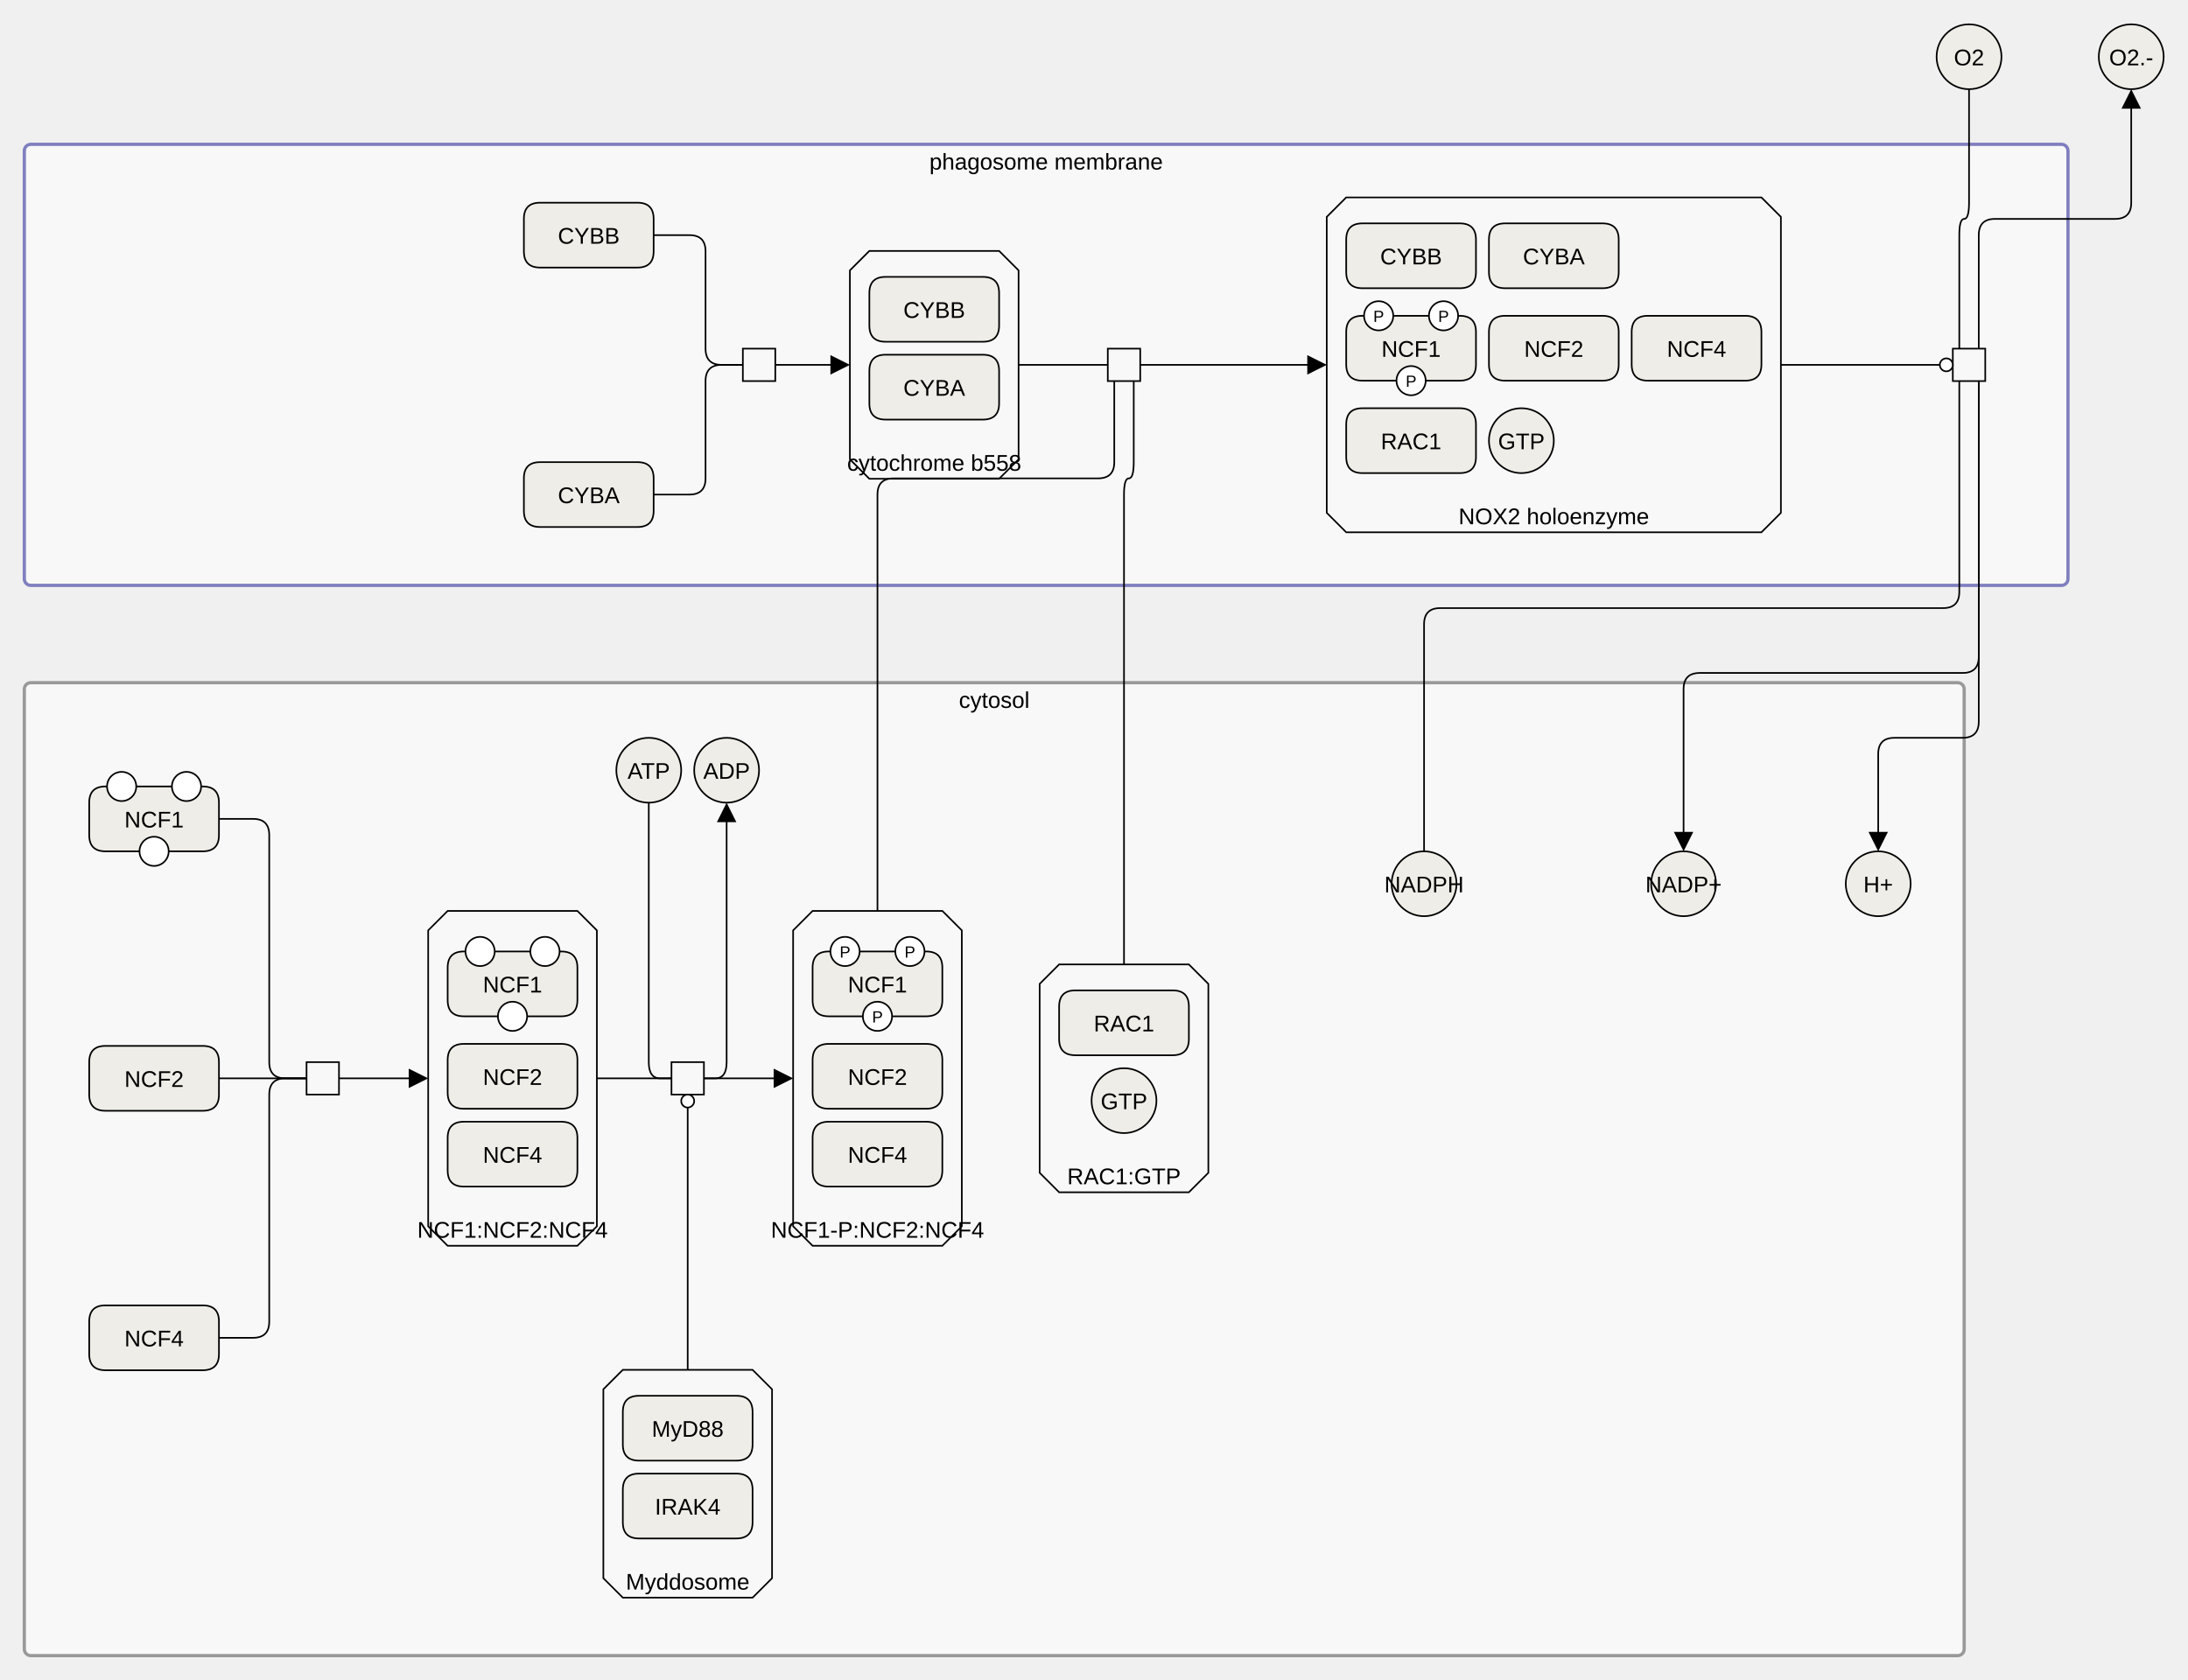
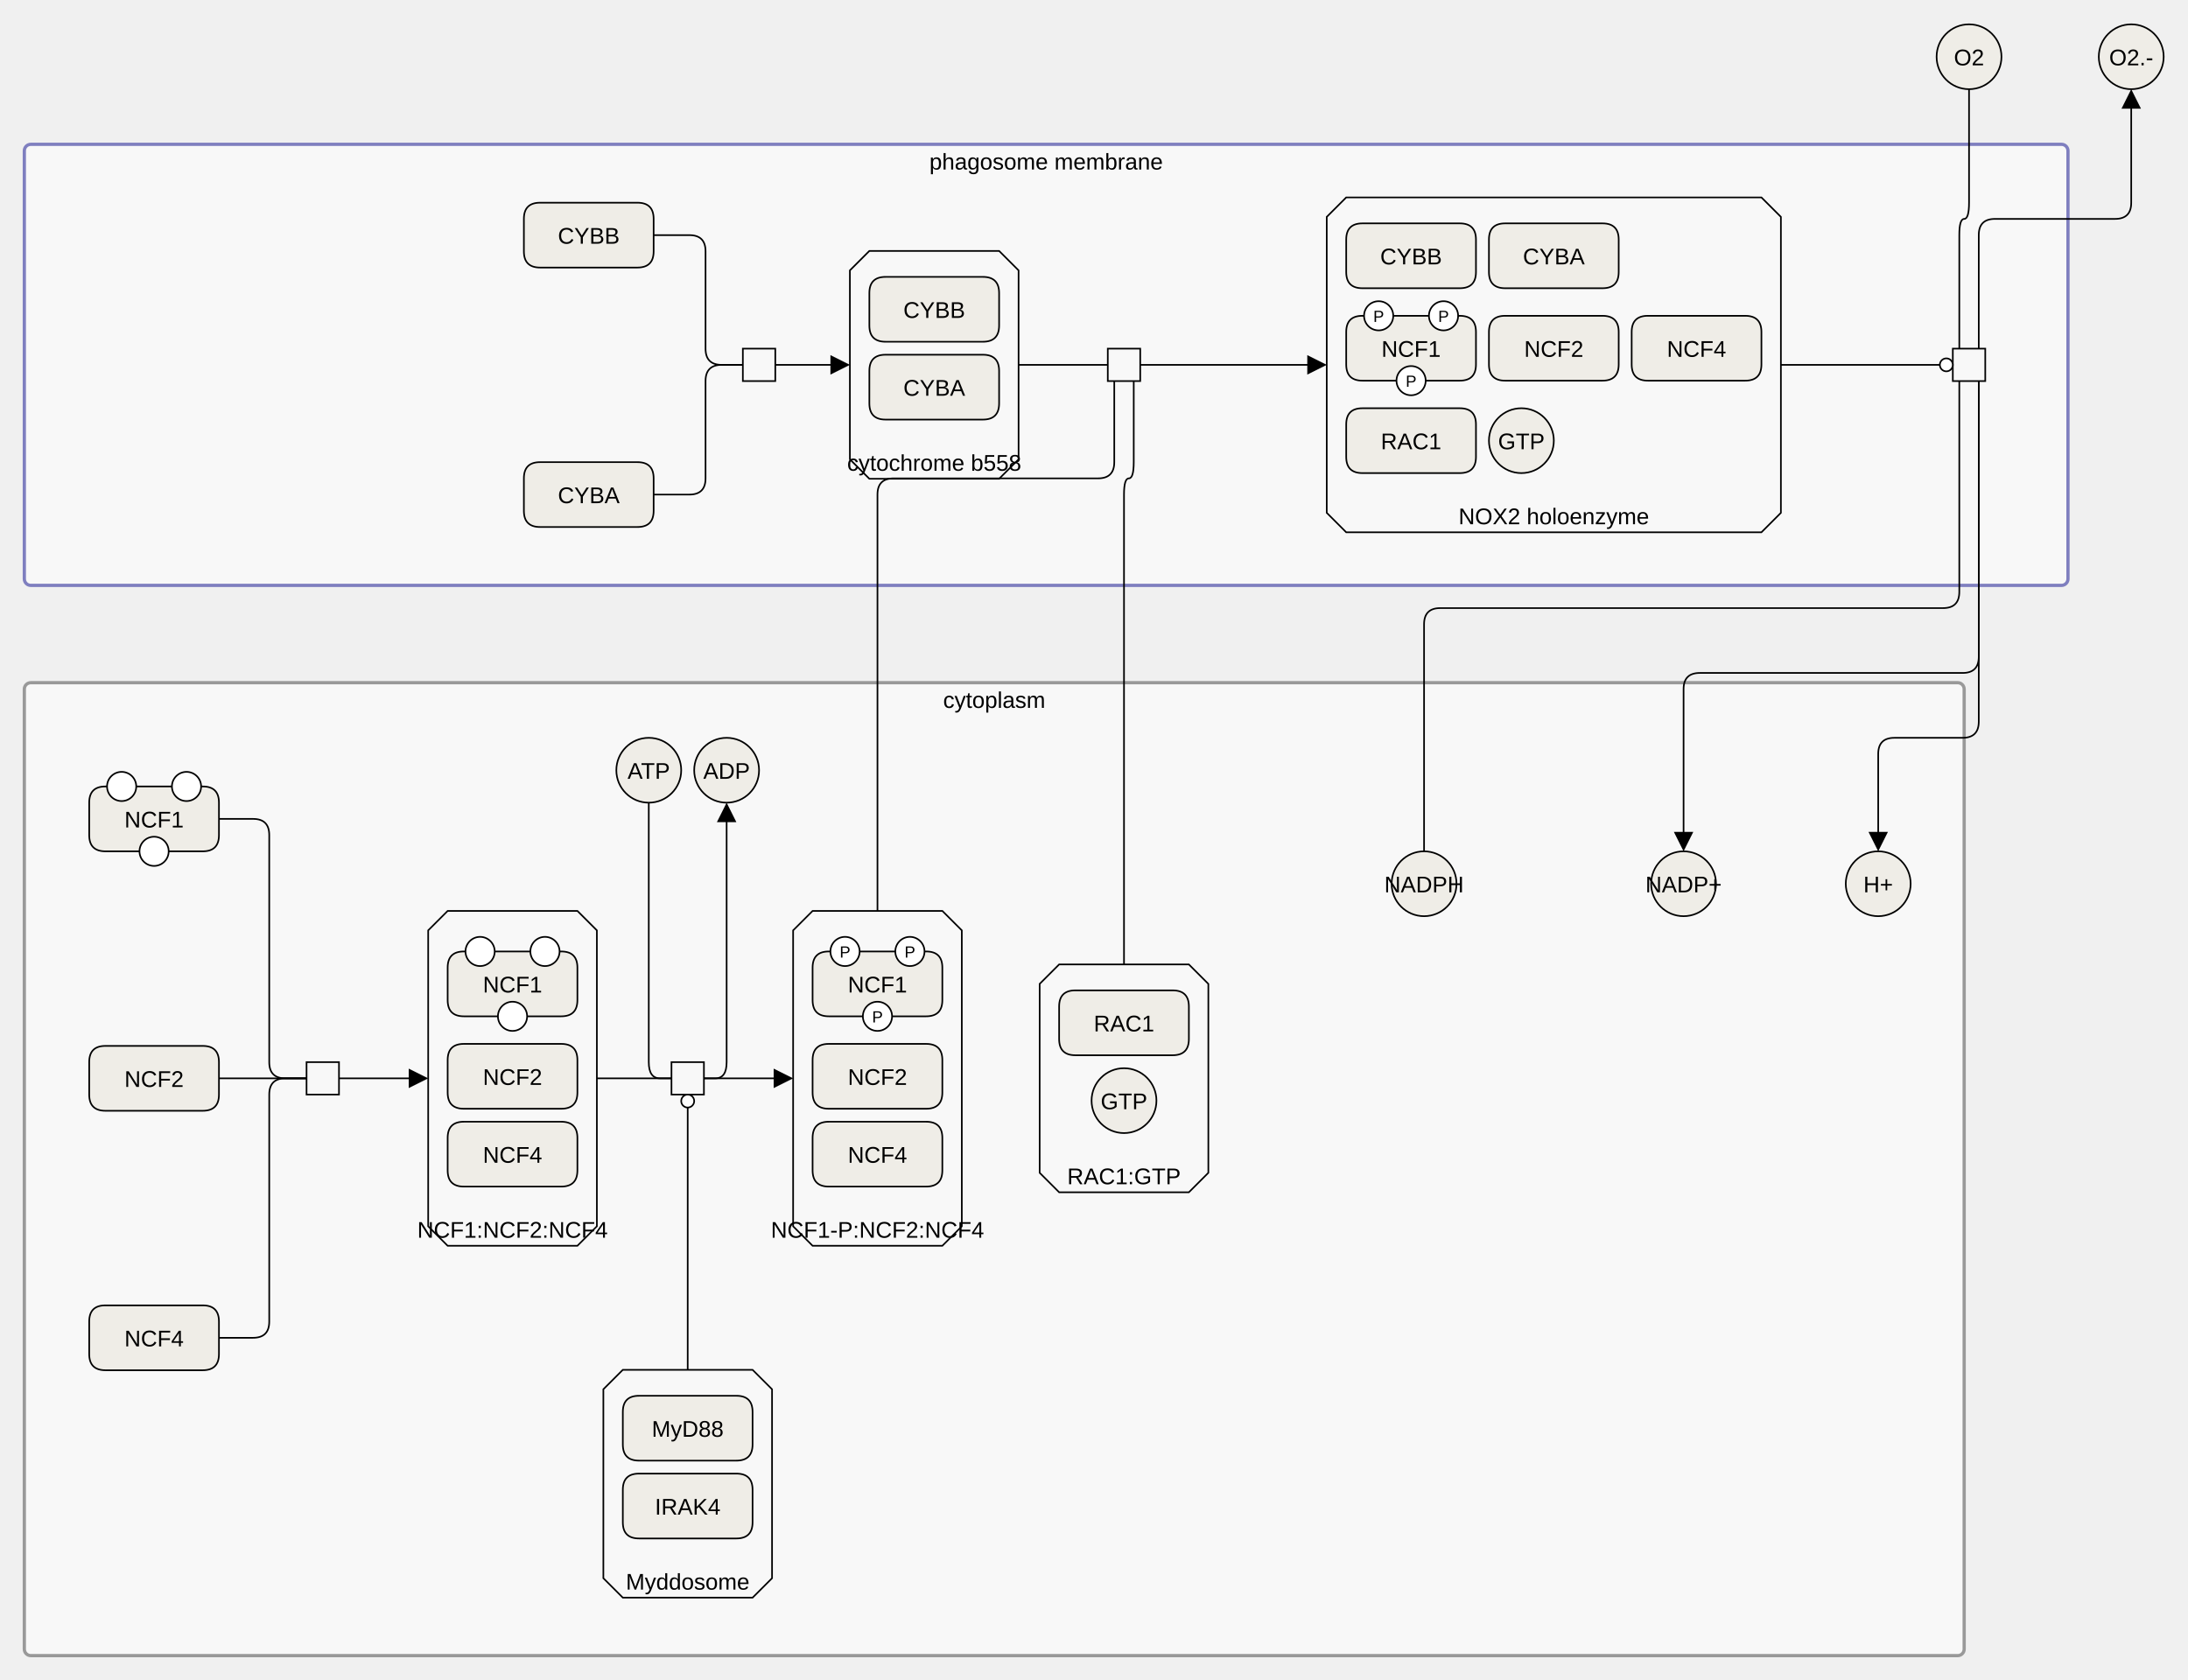
<svg xmlns="http://www.w3.org/2000/svg" width="1349" height="1036" viewBox="0 0 1349 1036" stroke-linecap="butt" stroke-miterlimit="10">
  <g transform="translate(35,105)">
    <path d="M1159 -70 C1159 -81.046 1167.954 -90 1179 -90 L1179 -90 C1190.046 -90 1199 -81.046 1199 -70 L1199 -70 C1199 -58.954 1190.046 -50 1179 -50 L1179 -50 C1167.954 -50 1159 -58.954 1159 -70 Z" fill="#EFEDE7" stroke="none" />
    <path d="M1159 -70 C1159 -81.046 1167.954 -90 1179 -90 L1179 -90 C1190.046 -90 1199 -81.046 1199 -70 L1199 -70 C1199 -58.954 1190.046 -50 1179 -50 L1179 -50 C1167.954 -50 1159 -58.954 1159 -70 Z" fill="none" stroke="#000000" />
    <text x="1179" y="-64.709" text-anchor="middle" font-family="'Dialog', Arial, Helvetica, sans-serif" font-size="14" fill="#000000" stroke="none" xml:space="preserve">O2</text>
    <path d="M1259 -70 C1259 -81.046 1267.954 -90 1279 -90 L1279 -90 C1290.046 -90 1299 -81.046 1299 -70 L1299 -70 C1299 -58.954 1290.046 -50 1279 -50 L1279 -50 C1267.954 -50 1259 -58.954 1259 -70 Z" fill="#EFEDE7" stroke="none" />
    <path d="M1259 -70 C1259 -81.046 1267.954 -90 1279 -90 L1279 -90 C1290.046 -90 1299 -81.046 1299 -70 L1299 -70 C1299 -58.954 1290.046 -50 1279 -50 L1279 -50 C1267.954 -50 1259 -58.954 1259 -70 Z" fill="none" stroke="#000000" />
    <text x="1279" y="-64.709" text-anchor="middle" font-family="'Dialog', Arial, Helvetica, sans-serif" font-size="14" fill="#000000" stroke="none" xml:space="preserve">O2.-</text>
    <path d="M-20 -12 C-20 -14.209 -18.209 -16 -16 -16 L1236 -16 C1238.209 -16 1240 -14.209 1240 -12 L1240 252 C1240 254.209 1238.209 256 1236 256 L-16 256 C-18.209 256 -20 254.209 -20 252 Z" fill="#F8F8F8" stroke="none" />
    <path d="M-20 -12 C-20 -14.209 -18.209 -16 -16 -16 L1236 -16 C1238.209 -16 1240 -14.209 1240 -12 L1240 252 C1240 254.209 1238.209 256 1236 256 L-16 256 C-18.209 256 -20 254.209 -20 252 Z" fill="none" stroke="#7F7FBF" stroke-width="2" />
    <text x="610" y="-0.459" text-anchor="middle" font-family="'Dialog', Arial, Helvetica, sans-serif" font-size="14" fill="#000000" stroke="none" xml:space="preserve">phagosome membrane</text>
    <path d="M288 30 Q288 20 298 20 L358 20 Q368 20 368 30 L368 50 Q368 60 358 60 L298 60 Q288 60 288 50 Z" fill="#EFEDE7" stroke="none" />
    <path d="M288 30 Q288 20 298 20 L358 20 Q368 20 368 30 L368 50 Q368 60 358 60 L298 60 Q288 60 288 50 Z" fill="none" stroke="#000000" />
    <text x="328" y="45.291" text-anchor="middle" font-family="'Dialog', Arial, Helvetica, sans-serif" font-size="14" fill="#000000" stroke="none" xml:space="preserve">CYBB</text>
    <path d="M288 190 Q288 180 298 180 L358 180 Q368 180 368 190 L368 210 Q368 220 358 220 L298 220 Q288 220 288 210 Z" fill="#EFEDE7" stroke="none" />
    <path d="M288 190 Q288 180 298 180 L358 180 Q368 180 368 190 L368 210 Q368 220 358 220 L298 220 Q288 220 288 210 Z" fill="none" stroke="#000000" />
    <text x="328" y="205.291" text-anchor="middle" font-family="'Dialog', Arial, Helvetica, sans-serif" font-size="14" fill="#000000" stroke="none" xml:space="preserve">CYBA</text>
    <path d="M501 49.75 L581 49.75 L593 61.75 L593 178.25 L581 190.25 L501 190.25 L489 178.25 L489 61.75 Z" fill="none" stroke="#000000" />
    <text x="541" y="185.291" text-anchor="middle" font-family="'Dialog', Arial, Helvetica, sans-serif" font-size="14" fill="#000000" stroke="none" xml:space="preserve">cytochrome b558</text>
    <path d="M501 75.75 Q501 65.75 511 65.75 L571 65.75 Q581 65.75 581 75.75 L581 95.75 Q581 105.75 571 105.75 L511 105.75 Q501 105.75 501 95.75 Z" fill="#EFEDE7" stroke="none" />
    <path d="M501 75.75 Q501 65.75 511 65.75 L571 65.75 Q581 65.75 581 75.75 L581 95.75 Q581 105.75 571 105.75 L511 105.75 Q501 105.75 501 95.75 Z" fill="none" stroke="#000000" />
    <text x="541" y="91.041" text-anchor="middle" font-family="'Dialog', Arial, Helvetica, sans-serif" font-size="14" fill="#000000" stroke="none" xml:space="preserve">CYBB</text>
    <path d="M501 123.75 Q501 113.75 511 113.75 L571 113.75 Q581 113.75 581 123.75 L581 143.75 Q581 153.75 571 153.75 L511 153.75 Q501 153.75 501 143.75 Z" fill="#EFEDE7" stroke="none" />
    <path d="M501 123.75 Q501 113.75 511 113.75 L571 113.75 Q581 113.75 581 123.75 L581 143.75 Q581 153.75 571 153.75 L511 153.75 Q501 153.75 501 143.75 Z" fill="none" stroke="#000000" />
    <text x="541" y="139.041" text-anchor="middle" font-family="'Dialog', Arial, Helvetica, sans-serif" font-size="14" fill="#000000" stroke="none" xml:space="preserve">CYBA</text>
    <path d="M795 16.75 L1051 16.75 L1063 28.75 L1063 211.25 L1051 223.25 L795 223.25 L783 211.25 L783 28.75 Z" fill="none" stroke="#000000" />
    <text x="923" y="218.291" text-anchor="middle" font-family="'Dialog', Arial, Helvetica, sans-serif" font-size="14" fill="#000000" stroke="none" xml:space="preserve">NOX2 holoenzyme</text>
    <path d="M795 42.75 Q795 32.75 805 32.75 L865 32.75 Q875 32.75 875 42.75 L875 62.75 Q875 72.75 865 72.75 L805 72.75 Q795 72.75 795 62.75 Z" fill="#EFEDE7" stroke="none" />
    <path d="M795 42.75 Q795 32.75 805 32.75 L865 32.75 Q875 32.75 875 42.75 L875 62.75 Q875 72.75 865 72.75 L805 72.75 Q795 72.75 795 62.75 Z" fill="none" stroke="#000000" />
    <text x="835" y="58.041" text-anchor="middle" font-family="'Dialog', Arial, Helvetica, sans-serif" font-size="14" fill="#000000" stroke="none" xml:space="preserve">CYBB</text>
    <path d="M883 42.75 Q883 32.75 893 32.75 L953 32.75 Q963 32.75 963 42.75 L963 62.75 Q963 72.75 953 72.75 L893 72.75 Q883 72.75 883 62.75 Z" fill="#EFEDE7" stroke="none" />
    <path d="M883 42.75 Q883 32.75 893 32.75 L953 32.75 Q963 32.75 963 42.75 L963 62.75 Q963 72.75 953 72.75 L893 72.75 Q883 72.75 883 62.75 Z" fill="none" stroke="#000000" />
    <text x="923" y="58.041" text-anchor="middle" font-family="'Dialog', Arial, Helvetica, sans-serif" font-size="14" fill="#000000" stroke="none" xml:space="preserve">CYBA</text>
    <path d="M795 156.75 Q795 146.75 805 146.75 L865 146.75 Q875 146.75 875 156.75 L875 176.75 Q875 186.75 865 186.75 L805 186.75 Q795 186.75 795 176.75 Z" fill="#EFEDE7" stroke="none" />
    <path d="M795 156.75 Q795 146.75 805 146.75 L865 146.75 Q875 146.75 875 156.75 L875 176.75 Q875 186.75 865 186.75 L805 186.75 Q795 186.75 795 176.75 Z" fill="none" stroke="#000000" />
    <text x="835" y="172.041" text-anchor="middle" font-family="'Dialog', Arial, Helvetica, sans-serif" font-size="14" fill="#000000" stroke="none" xml:space="preserve">RAC1</text>
    <path d="M883 166.75 C883 155.704 891.954 146.75 903 146.75 L903 146.75 C914.046 146.75 923 155.704 923 166.75 L923 166.75 C923 177.796 914.046 186.75 903 186.75 L903 186.75 C891.954 186.75 883 177.796 883 166.75 Z" fill="#EFEDE7" stroke="none" />
    <path d="M883 166.75 C883 155.704 891.954 146.75 903 146.75 L903 146.75 C914.046 146.75 923 155.704 923 166.75 L923 166.75 C923 177.796 914.046 186.75 903 186.75 L903 186.75 C891.954 186.75 883 177.796 883 166.75 Z" fill="none" stroke="#000000" />
    <text x="903" y="172.041" text-anchor="middle" font-family="'Dialog', Arial, Helvetica, sans-serif" font-size="14" fill="#000000" stroke="none" xml:space="preserve">GTP</text>
    <path d="M795 99.75 Q795 89.75 805 89.75 L865 89.75 Q875 89.75 875 99.75 L875 119.75 Q875 129.75 865 129.75 L805 129.75 Q795 129.75 795 119.75 Z" fill="#EFEDE7" stroke="none" />
    <path d="M795 99.75 Q795 89.75 805 89.75 L865 89.75 Q875 89.75 875 99.75 L875 119.75 Q875 129.75 865 129.75 L805 129.75 Q795 129.75 795 119.75 Z" fill="none" stroke="#000000" />
    <text x="835" y="115.041" text-anchor="middle" font-family="'Dialog', Arial, Helvetica, sans-serif" font-size="14" fill="#000000" stroke="none" xml:space="preserve">NCF1</text>
    <path d="M806 89.75 C806 84.779 810.029 80.75 815 80.75 L815 80.75 C819.971 80.75 824 84.779 824 89.75 L824 89.75 C824 94.721 819.971 98.75 815 98.75 L815 98.75 C810.029 98.75 806 94.721 806 89.75 Z" fill="#FFFFFF" stroke="none" />
    <path d="M806 89.75 C806 84.779 810.029 80.75 815 80.75 L815 80.75 C819.971 80.75 824 84.779 824 89.75 L824 89.75 C824 94.721 819.971 98.75 815 98.75 L815 98.75 C810.029 98.75 806 94.721 806 89.75 Z" fill="none" stroke="#000000" />
    <text x="815" y="93.529" text-anchor="middle" font-family="'Dialog', Arial, Helvetica, sans-serif" font-size="10" fill="#000000" stroke="none" xml:space="preserve">P</text>
    <path d="M846 89.75 C846 84.779 850.029 80.75 855 80.75 L855 80.75 C859.971 80.75 864 84.779 864 89.75 L864 89.75 C864 94.721 859.971 98.75 855 98.75 L855 98.75 C850.029 98.75 846 94.721 846 89.75 Z" fill="#FFFFFF" stroke="none" />
    <path d="M846 89.75 C846 84.779 850.029 80.75 855 80.75 L855 80.75 C859.971 80.75 864 84.779 864 89.75 L864 89.75 C864 94.721 859.971 98.75 855 98.75 L855 98.75 C850.029 98.75 846 94.721 846 89.75 Z" fill="none" stroke="#000000" />
    <text x="855" y="93.529" text-anchor="middle" font-family="'Dialog', Arial, Helvetica, sans-serif" font-size="10" fill="#000000" stroke="none" xml:space="preserve">P</text>
    <path d="M826 129.75 C826 124.779 830.029 120.75 835 120.75 L835 120.75 C839.971 120.75 844 124.779 844 129.75 L844 129.75 C844 134.721 839.971 138.75 835 138.75 L835 138.75 C830.029 138.75 826 134.721 826 129.75 Z" fill="#FFFFFF" stroke="none" />
    <path d="M826 129.75 C826 124.779 830.029 120.75 835 120.75 L835 120.75 C839.971 120.75 844 124.779 844 129.75 L844 129.75 C844 134.721 839.971 138.75 835 138.75 L835 138.75 C830.029 138.75 826 134.721 826 129.75 Z" fill="none" stroke="#000000" />
    <text x="835" y="133.53" text-anchor="middle" font-family="'Dialog', Arial, Helvetica, sans-serif" font-size="10" fill="#000000" stroke="none" xml:space="preserve">P</text>
    <path d="M883 99.75 Q883 89.75 893 89.75 L953 89.75 Q963 89.75 963 99.75 L963 119.75 Q963 129.75 953 129.75 L893 129.75 Q883 129.75 883 119.75 Z" fill="#EFEDE7" stroke="none" />
    <path d="M883 99.75 Q883 89.75 893 89.75 L953 89.75 Q963 89.75 963 99.75 L963 119.75 Q963 129.75 953 129.75 L893 129.75 Q883 129.75 883 119.75 Z" fill="none" stroke="#000000" />
    <text x="923" y="115.041" text-anchor="middle" font-family="'Dialog', Arial, Helvetica, sans-serif" font-size="14" fill="#000000" stroke="none" xml:space="preserve">NCF2</text>
    <path d="M971 99.75 Q971 89.75 981 89.75 L1041 89.75 Q1051 89.75 1051 99.75 L1051 119.75 Q1051 129.75 1041 129.75 L981 129.75 Q971 129.75 971 119.75 Z" fill="#EFEDE7" stroke="none" />
    <path d="M971 99.75 Q971 89.75 981 89.75 L1041 89.75 Q1051 89.75 1051 99.75 L1051 119.75 Q1051 129.75 1041 129.75 L981 129.75 Q971 129.75 971 119.75 Z" fill="none" stroke="#000000" />
    <text x="1011" y="115.041" text-anchor="middle" font-family="'Dialog', Arial, Helvetica, sans-serif" font-size="14" fill="#000000" stroke="none" xml:space="preserve">NCF4</text>
    <path d="M423 110 L443 110 L443 130 L423 130 Z" fill="none" stroke="#000000" />
    <path d="M648 110 L668 110 L668 130 L648 130 Z" fill="none" stroke="#000000" />
    <path d="M1169 110 L1189 110 L1189 130 L1169 130 Z" fill="none" stroke="#000000" />
    <path d="M-20 320 C-20 317.791 -18.209 316 -16 316 L1172 316 C1174.209 316 1176 317.791 1176 320 L1176 912 C1176 914.209 1174.209 916 1172 916 L-16 916 C-18.209 916 -20 914.209 -20 912 Z" fill="#F8F8F8" stroke="none" />
    <path d="M-20 320 C-20 317.791 -18.209 316 -16 316 L1172 316 C1174.209 316 1176 317.791 1176 320 L1176 912 C1176 914.209 1174.209 916 1172 916 L-16 916 C-18.209 916 -20 914.209 -20 912 Z" fill="none" stroke="#999999" stroke-width="2" />
-     <text x="578" y="331.541" text-anchor="middle" font-family="'Dialog', Arial, Helvetica, sans-serif" font-size="14" fill="#000000" stroke="none" xml:space="preserve">cytosol</text>
+     <text x="578" y="331.541" text-anchor="middle" font-family="'Dialog', Arial, Helvetica, sans-serif" font-size="14" fill="#000000" stroke="none" xml:space="preserve">cytoplasm</text>
    <path d="M20 390 Q20 380 30 380 L90 380 Q100 380 100 390 L100 410 Q100 420 90 420 L30 420 Q20 420 20 410 Z" fill="#EFEDE7" stroke="none" />
    <path d="M20 390 Q20 380 30 380 L90 380 Q100 380 100 390 L100 410 Q100 420 90 420 L30 420 Q20 420 20 410 Z" fill="none" stroke="#000000" />
    <text x="60" y="405.291" text-anchor="middle" font-family="'Dialog', Arial, Helvetica, sans-serif" font-size="14" fill="#000000" stroke="none" xml:space="preserve">NCF1</text>
    <path d="M31 380 C31 375.029 35.029 371 40 371 L40 371 C44.971 371 49 375.029 49 380 L49 380 C49 384.971 44.971 389 40 389 L40 389 C35.029 389 31 384.971 31 380 Z" fill="#FFFFFF" stroke="none" />
    <path d="M31 380 C31 375.029 35.029 371 40 371 L40 371 C44.971 371 49 375.029 49 380 L49 380 C49 384.971 44.971 389 40 389 L40 389 C35.029 389 31 384.971 31 380 Z" fill="none" stroke="#000000" />
    <path d="M71 380 C71 375.029 75.029 371 80 371 L80 371 C84.971 371 89 375.029 89 380 L89 380 C89 384.971 84.971 389 80 389 L80 389 C75.029 389 71 384.971 71 380 Z" fill="#FFFFFF" stroke="none" />
    <path d="M71 380 C71 375.029 75.029 371 80 371 L80 371 C84.971 371 89 375.029 89 380 L89 380 C89 384.971 84.971 389 80 389 L80 389 C75.029 389 71 384.971 71 380 Z" fill="none" stroke="#000000" />
    <path d="M51 420 C51 415.029 55.029 411 60 411 L60 411 C64.971 411 69 415.029 69 420 L69 420 C69 424.971 64.971 429 60 429 L60 429 C55.029 429 51 424.971 51 420 Z" fill="#FFFFFF" stroke="none" />
    <path d="M51 420 C51 415.029 55.029 411 60 411 L60 411 C64.971 411 69 415.029 69 420 L69 420 C69 424.971 64.971 429 60 429 L60 429 C55.029 429 51 424.971 51 420 Z" fill="none" stroke="#000000" />
    <path d="M20 550 Q20 540 30 540 L90 540 Q100 540 100 550 L100 570 Q100 580 90 580 L30 580 Q20 580 20 570 Z" fill="#EFEDE7" stroke="none" />
    <path d="M20 550 Q20 540 30 540 L90 540 Q100 540 100 550 L100 570 Q100 580 90 580 L30 580 Q20 580 20 570 Z" fill="none" stroke="#000000" />
    <text x="60" y="565.291" text-anchor="middle" font-family="'Dialog', Arial, Helvetica, sans-serif" font-size="14" fill="#000000" stroke="none" xml:space="preserve">NCF2</text>
    <path d="M20 710 Q20 700 30 700 L90 700 Q100 700 100 710 L100 730 Q100 740 90 740 L30 740 Q20 740 20 730 Z" fill="#EFEDE7" stroke="none" />
    <path d="M20 710 Q20 700 30 700 L90 700 Q100 700 100 710 L100 730 Q100 740 90 740 L30 740 Q20 740 20 730 Z" fill="none" stroke="#000000" />
    <text x="60" y="725.291" text-anchor="middle" font-family="'Dialog', Arial, Helvetica, sans-serif" font-size="14" fill="#000000" stroke="none" xml:space="preserve">NCF4</text>
    <path d="M241 456.75 L321 456.75 L333 468.75 L333 651.25 L321 663.25 L241 663.25 L229 651.25 L229 468.75 Z" fill="none" stroke="#000000" />
    <text x="281" y="658.291" text-anchor="middle" font-family="'Dialog', Arial, Helvetica, sans-serif" font-size="14" fill="#000000" stroke="none" xml:space="preserve">NCF1:NCF2:NCF4</text>
    <path d="M241 491.75 Q241 481.75 251 481.75 L311 481.75 Q321 481.75 321 491.75 L321 511.75 Q321 521.75 311 521.75 L251 521.75 Q241 521.75 241 511.75 Z" fill="#EFEDE7" stroke="none" />
    <path d="M241 491.75 Q241 481.75 251 481.75 L311 481.75 Q321 481.75 321 491.75 L321 511.75 Q321 521.75 311 521.75 L251 521.75 Q241 521.75 241 511.75 Z" fill="none" stroke="#000000" />
    <text x="281" y="507.041" text-anchor="middle" font-family="'Dialog', Arial, Helvetica, sans-serif" font-size="14" fill="#000000" stroke="none" xml:space="preserve">NCF1</text>
    <path d="M252 481.75 C252 476.779 256.029 472.75 261 472.75 L261 472.75 C265.971 472.75 270 476.779 270 481.75 L270 481.75 C270 486.721 265.971 490.75 261 490.75 L261 490.75 C256.029 490.75 252 486.721 252 481.75 Z" fill="#FFFFFF" stroke="none" />
    <path d="M252 481.75 C252 476.779 256.029 472.75 261 472.75 L261 472.75 C265.971 472.75 270 476.779 270 481.75 L270 481.75 C270 486.721 265.971 490.75 261 490.75 L261 490.75 C256.029 490.75 252 486.721 252 481.75 Z" fill="none" stroke="#000000" />
    <path d="M292 481.75 C292 476.779 296.029 472.75 301 472.75 L301 472.75 C305.971 472.75 310 476.779 310 481.75 L310 481.75 C310 486.721 305.971 490.75 301 490.75 L301 490.75 C296.029 490.75 292 486.721 292 481.75 Z" fill="#FFFFFF" stroke="none" />
    <path d="M292 481.75 C292 476.779 296.029 472.75 301 472.75 L301 472.75 C305.971 472.75 310 476.779 310 481.75 L310 481.75 C310 486.721 305.971 490.75 301 490.75 L301 490.75 C296.029 490.75 292 486.721 292 481.75 Z" fill="none" stroke="#000000" />
    <path d="M272 521.75 C272 516.779 276.029 512.75 281 512.75 L281 512.75 C285.971 512.75 290 516.779 290 521.75 L290 521.75 C290 526.721 285.971 530.75 281 530.75 L281 530.75 C276.029 530.75 272 526.721 272 521.75 Z" fill="#FFFFFF" stroke="none" />
    <path d="M272 521.75 C272 516.779 276.029 512.75 281 512.75 L281 512.75 C285.971 512.75 290 516.779 290 521.75 L290 521.75 C290 526.721 285.971 530.75 281 530.75 L281 530.75 C276.029 530.75 272 526.721 272 521.75 Z" fill="none" stroke="#000000" />
    <path d="M241 548.75 Q241 538.75 251 538.75 L311 538.75 Q321 538.75 321 548.75 L321 568.75 Q321 578.75 311 578.75 L251 578.75 Q241 578.75 241 568.75 Z" fill="#EFEDE7" stroke="none" />
    <path d="M241 548.75 Q241 538.75 251 538.75 L311 538.75 Q321 538.75 321 548.75 L321 568.75 Q321 578.75 311 578.75 L251 578.75 Q241 578.75 241 568.75 Z" fill="none" stroke="#000000" />
    <text x="281" y="564.041" text-anchor="middle" font-family="'Dialog', Arial, Helvetica, sans-serif" font-size="14" fill="#000000" stroke="none" xml:space="preserve">NCF2</text>
    <path d="M241 596.75 Q241 586.75 251 586.75 L311 586.75 Q321 586.75 321 596.75 L321 616.75 Q321 626.75 311 626.75 L251 626.75 Q241 626.75 241 616.75 Z" fill="#EFEDE7" stroke="none" />
    <path d="M241 596.75 Q241 586.75 251 586.75 L311 586.75 Q321 586.75 321 596.75 L321 616.75 Q321 626.75 311 626.75 L251 626.75 Q241 626.75 241 616.75 Z" fill="none" stroke="#000000" />
    <text x="281" y="612.041" text-anchor="middle" font-family="'Dialog', Arial, Helvetica, sans-serif" font-size="14" fill="#000000" stroke="none" xml:space="preserve">NCF4</text>
    <path d="M345 370 C345 358.954 353.954 350 365 350 L365 350 C376.046 350 385 358.954 385 370 L385 370 C385 381.046 376.046 390 365 390 L365 390 C353.954 390 345 381.046 345 370 Z" fill="#EFEDE7" stroke="none" />
    <path d="M345 370 C345 358.954 353.954 350 365 350 L365 350 C376.046 350 385 358.954 385 370 L385 370 C385 381.046 376.046 390 365 390 L365 390 C353.954 390 345 381.046 345 370 Z" fill="none" stroke="#000000" />
    <text x="365" y="375.291" text-anchor="middle" font-family="'Dialog', Arial, Helvetica, sans-serif" font-size="14" fill="#000000" stroke="none" xml:space="preserve">ATP</text>
    <path d="M393 370 C393 358.954 401.954 350 413 350 L413 350 C424.046 350 433 358.954 433 370 L433 370 C433 381.046 424.046 390 413 390 L413 390 C401.954 390 393 381.046 393 370 Z" fill="#EFEDE7" stroke="none" />
    <path d="M393 370 C393 358.954 401.954 350 413 350 L413 350 C424.046 350 433 358.954 433 370 L433 370 C433 381.046 424.046 390 413 390 L413 390 C401.954 390 393 381.046 393 370 Z" fill="none" stroke="#000000" />
    <text x="413" y="375.291" text-anchor="middle" font-family="'Dialog', Arial, Helvetica, sans-serif" font-size="14" fill="#000000" stroke="none" xml:space="preserve">ADP</text>
    <path d="M349 739.75 L429 739.75 L441 751.75 L441 868.25 L429 880.25 L349 880.25 L337 868.25 L337 751.75 Z" fill="none" stroke="#000000" />
    <text x="389" y="875.291" text-anchor="middle" font-family="'Dialog', Arial, Helvetica, sans-serif" font-size="14" fill="#000000" stroke="none" xml:space="preserve">Myddosome</text>
    <path d="M349 765.75 Q349 755.75 359 755.75 L419 755.75 Q429 755.75 429 765.75 L429 785.75 Q429 795.75 419 795.75 L359 795.75 Q349 795.75 349 785.75 Z" fill="#EFEDE7" stroke="none" />
    <path d="M349 765.75 Q349 755.75 359 755.75 L419 755.75 Q429 755.75 429 765.75 L429 785.75 Q429 795.75 419 795.75 L359 795.75 Q349 795.75 349 785.75 Z" fill="none" stroke="#000000" />
    <text x="389" y="781.041" text-anchor="middle" font-family="'Dialog', Arial, Helvetica, sans-serif" font-size="14" fill="#000000" stroke="none" xml:space="preserve">MyD88</text>
    <path d="M349 813.75 Q349 803.75 359 803.75 L419 803.75 Q429 803.75 429 813.75 L429 833.75 Q429 843.75 419 843.75 L359 843.75 Q349 843.75 349 833.75 Z" fill="#EFEDE7" stroke="none" />
    <path d="M349 813.75 Q349 803.75 359 803.75 L419 803.75 Q429 803.75 429 813.75 L429 833.75 Q429 843.75 419 843.75 L359 843.75 Q349 843.75 349 833.75 Z" fill="none" stroke="#000000" />
    <text x="389" y="829.041" text-anchor="middle" font-family="'Dialog', Arial, Helvetica, sans-serif" font-size="14" fill="#000000" stroke="none" xml:space="preserve">IRAK4</text>
    <path d="M466 456.75 L546 456.75 L558 468.75 L558 651.25 L546 663.25 L466 663.25 L454 651.25 L454 468.75 Z" fill="none" stroke="#000000" />
    <text x="506" y="658.291" text-anchor="middle" font-family="'Dialog', Arial, Helvetica, sans-serif" font-size="14" fill="#000000" stroke="none" xml:space="preserve">NCF1-P:NCF2:NCF4</text>
    <path d="M466 491.75 Q466 481.75 476 481.75 L536 481.75 Q546 481.75 546 491.75 L546 511.75 Q546 521.75 536 521.75 L476 521.75 Q466 521.75 466 511.75 Z" fill="#EFEDE7" stroke="none" />
    <path d="M466 491.75 Q466 481.75 476 481.75 L536 481.75 Q546 481.75 546 491.75 L546 511.75 Q546 521.75 536 521.75 L476 521.75 Q466 521.75 466 511.75 Z" fill="none" stroke="#000000" />
    <text x="506" y="507.041" text-anchor="middle" font-family="'Dialog', Arial, Helvetica, sans-serif" font-size="14" fill="#000000" stroke="none" xml:space="preserve">NCF1</text>
    <path d="M477 481.75 C477 476.779 481.029 472.75 486 472.75 L486 472.75 C490.971 472.75 495 476.779 495 481.75 L495 481.75 C495 486.721 490.971 490.75 486 490.75 L486 490.75 C481.029 490.75 477 486.721 477 481.75 Z" fill="#FFFFFF" stroke="none" />
    <path d="M477 481.75 C477 476.779 481.029 472.75 486 472.75 L486 472.75 C490.971 472.75 495 476.779 495 481.75 L495 481.75 C495 486.721 490.971 490.75 486 490.75 L486 490.75 C481.029 490.75 477 486.721 477 481.75 Z" fill="none" stroke="#000000" />
    <text x="486" y="485.529" text-anchor="middle" font-family="'Dialog', Arial, Helvetica, sans-serif" font-size="10" fill="#000000" stroke="none" xml:space="preserve">P</text>
    <path d="M517 481.75 C517 476.779 521.029 472.75 526 472.75 L526 472.75 C530.971 472.75 535 476.779 535 481.75 L535 481.75 C535 486.721 530.971 490.75 526 490.75 L526 490.75 C521.029 490.75 517 486.721 517 481.75 Z" fill="#FFFFFF" stroke="none" />
    <path d="M517 481.75 C517 476.779 521.029 472.75 526 472.75 L526 472.75 C530.971 472.75 535 476.779 535 481.75 L535 481.75 C535 486.721 530.971 490.75 526 490.75 L526 490.75 C521.029 490.75 517 486.721 517 481.75 Z" fill="none" stroke="#000000" />
    <text x="526" y="485.529" text-anchor="middle" font-family="'Dialog', Arial, Helvetica, sans-serif" font-size="10" fill="#000000" stroke="none" xml:space="preserve">P</text>
    <path d="M497 521.75 C497 516.779 501.029 512.75 506 512.75 L506 512.75 C510.971 512.75 515 516.779 515 521.75 L515 521.75 C515 526.721 510.971 530.75 506 530.75 L506 530.75 C501.029 530.75 497 526.721 497 521.75 Z" fill="#FFFFFF" stroke="none" />
    <path d="M497 521.75 C497 516.779 501.029 512.75 506 512.75 L506 512.75 C510.971 512.75 515 516.779 515 521.75 L515 521.75 C515 526.721 510.971 530.75 506 530.75 L506 530.75 C501.029 530.75 497 526.721 497 521.75 Z" fill="none" stroke="#000000" />
    <text x="506" y="525.529" text-anchor="middle" font-family="'Dialog', Arial, Helvetica, sans-serif" font-size="10" fill="#000000" stroke="none" xml:space="preserve">P</text>
    <path d="M466 548.75 Q466 538.75 476 538.75 L536 538.75 Q546 538.75 546 548.75 L546 568.75 Q546 578.75 536 578.75 L476 578.75 Q466 578.75 466 568.75 Z" fill="#EFEDE7" stroke="none" />
    <path d="M466 548.75 Q466 538.75 476 538.75 L536 538.75 Q546 538.75 546 548.75 L546 568.75 Q546 578.75 536 578.75 L476 578.75 Q466 578.75 466 568.75 Z" fill="none" stroke="#000000" />
    <text x="506" y="564.041" text-anchor="middle" font-family="'Dialog', Arial, Helvetica, sans-serif" font-size="14" fill="#000000" stroke="none" xml:space="preserve">NCF2</text>
    <path d="M466 596.75 Q466 586.75 476 586.75 L536 586.75 Q546 586.75 546 596.75 L546 616.75 Q546 626.75 536 626.75 L476 626.75 Q466 626.75 466 616.75 Z" fill="#EFEDE7" stroke="none" />
    <path d="M466 596.75 Q466 586.75 476 586.75 L536 586.75 Q546 586.75 546 596.75 L546 616.75 Q546 626.75 536 626.75 L476 626.75 Q466 626.75 466 616.75 Z" fill="none" stroke="#000000" />
    <text x="506" y="612.041" text-anchor="middle" font-family="'Dialog', Arial, Helvetica, sans-serif" font-size="14" fill="#000000" stroke="none" xml:space="preserve">NCF4</text>
    <path d="M618 489.75 L698 489.75 L710 501.75 L710 618.25 L698 630.25 L618 630.25 L606 618.25 L606 501.75 Z" fill="none" stroke="#000000" />
    <text x="658" y="625.291" text-anchor="middle" font-family="'Dialog', Arial, Helvetica, sans-serif" font-size="14" fill="#000000" stroke="none" xml:space="preserve">RAC1:GTP</text>
    <path d="M618 515.75 Q618 505.75 628 505.75 L688 505.75 Q698 505.75 698 515.75 L698 535.75 Q698 545.75 688 545.75 L628 545.75 Q618 545.75 618 535.75 Z" fill="#EFEDE7" stroke="none" />
    <path d="M618 515.75 Q618 505.75 628 505.75 L688 505.75 Q698 505.75 698 515.75 L698 535.75 Q698 545.75 688 545.75 L628 545.75 Q618 545.75 618 535.75 Z" fill="none" stroke="#000000" />
    <text x="658" y="531.041" text-anchor="middle" font-family="'Dialog', Arial, Helvetica, sans-serif" font-size="14" fill="#000000" stroke="none" xml:space="preserve">RAC1</text>
    <path d="M638 573.75 C638 562.704 646.954 553.75 658 553.75 L658 553.75 C669.046 553.75 678 562.704 678 573.75 L678 573.75 C678 584.796 669.046 593.75 658 593.75 L658 593.75 C646.954 593.75 638 584.796 638 573.75 Z" fill="#EFEDE7" stroke="none" />
    <path d="M638 573.75 C638 562.704 646.954 553.75 658 553.75 L658 553.75 C669.046 553.75 678 562.704 678 573.75 L678 573.75 C678 584.796 669.046 593.75 658 593.75 L658 593.75 C646.954 593.75 638 584.796 638 573.75 Z" fill="none" stroke="#000000" />
    <text x="658" y="579.041" text-anchor="middle" font-family="'Dialog', Arial, Helvetica, sans-serif" font-size="14" fill="#000000" stroke="none" xml:space="preserve">GTP</text>
    <path d="M823 440 C823 428.954 831.954 420 843 420 L843 420 C854.046 420 863 428.954 863 440 L863 440 C863 451.046 854.046 460 843 460 L843 460 C831.954 460 823 451.046 823 440 Z" fill="#EFEDE7" stroke="none" />
    <path d="M823 440 C823 428.954 831.954 420 843 420 L843 420 C854.046 420 863 428.954 863 440 L863 440 C863 451.046 854.046 460 843 460 L843 460 C831.954 460 823 451.046 823 440 Z" fill="none" stroke="#000000" />
    <text x="843" y="445.291" text-anchor="middle" font-family="'Dialog', Arial, Helvetica, sans-serif" font-size="14" fill="#000000" stroke="none" xml:space="preserve">NADPH</text>
    <path d="M983 440 C983 428.954 991.954 420 1003 420 L1003 420 C1014.046 420 1023 428.954 1023 440 L1023 440 C1023 451.046 1014.046 460 1003 460 L1003 460 C991.954 460 983 451.046 983 440 Z" fill="#EFEDE7" stroke="none" />
    <path d="M983 440 C983 428.954 991.954 420 1003 420 L1003 420 C1014.046 420 1023 428.954 1023 440 L1023 440 C1023 451.046 1014.046 460 1003 460 L1003 460 C991.954 460 983 451.046 983 440 Z" fill="none" stroke="#000000" />
    <text x="1003" y="445.291" text-anchor="middle" font-family="'Dialog', Arial, Helvetica, sans-serif" font-size="14" fill="#000000" stroke="none" xml:space="preserve">NADP+</text>
    <path d="M1103 440 C1103 428.954 1111.954 420 1123 420 L1123 420 C1134.046 420 1143 428.954 1143 440 L1143 440 C1143 451.046 1134.046 460 1123 460 L1123 460 C1111.954 460 1103 451.046 1103 440 Z" fill="#EFEDE7" stroke="none" />
    <path d="M1103 440 C1103 428.954 1111.954 420 1123 420 L1123 420 C1134.046 420 1143 428.954 1143 440 L1143 440 C1143 451.046 1134.046 460 1123 460 L1123 460 C1111.954 460 1103 451.046 1103 440 Z" fill="none" stroke="#000000" />
    <text x="1123" y="445.291" text-anchor="middle" font-family="'Dialog', Arial, Helvetica, sans-serif" font-size="14" fill="#000000" stroke="none" xml:space="preserve">H+</text>
    <path d="M154 550 L174 550 L174 570 L154 570 Z" fill="none" stroke="#000000" />
    <path d="M379 550 L399 550 L399 570 L379 570 Z" fill="none" stroke="#000000" />
    <path d="M368 40 L390 40 Q400 40 400 50 L400 110 Q400 120 410 120 L423 120" fill="none" stroke="#000000" />
    <path d="M368 200 L390 200 Q400 200 400 190 L400 130 Q400 120 410 120 L423 120" fill="none" stroke="#000000" />
    <path d="M443 120 L478 120" fill="none" stroke="#000000" />
    <path d="M489 120 L477 126 L477 114 Z" fill="#000000" stroke="none" />
    <path d="M100 400 L121 400 Q131 400 131 410 L131 550 Q131 560 141 560 L154 560" fill="none" stroke="#000000" />
    <path d="M100 560 L154 560" fill="none" stroke="#000000" />
    <path d="M100 720 L121 720 Q131 720 131 710 L131 570 Q131 560 141 560 L154 560" fill="none" stroke="#000000" />
    <path d="M174 560 L218 560" fill="none" stroke="#000000" />
    <path d="M229 560 L217 566 L217 554 Z" fill="#000000" stroke="none" />
    <path d="M333 560 L379 560" fill="none" stroke="#000000" />
    <path d="M365 390 L365 550 Q365 560 372 560 L379 560" fill="none" stroke="#000000" />
    <path d="M399 560 L443 560" fill="none" stroke="#000000" />
    <path d="M454 560 L442 566 L442 554 Z" fill="#000000" stroke="none" />
    <path d="M399 560 L406 560 Q413 560 413 550 L413 401" fill="none" stroke="#000000" />
    <path d="M413 390 L419 402 L407 402 Z" fill="#000000" stroke="none" />
    <path d="M389 739.75 L389 578" fill="none" stroke="#000000" />
    <circle cx="389" cy="574" r="4" fill="white" stroke="#000000" />
    <path d="M593 120 L648 120" fill="none" stroke="#000000" />
    <path d="M506 456.75 L506 200 Q506 190 516 190 L642 190 Q652 190 652 180 L652 130" fill="none" stroke="#000000" />
    <path d="M658 489.75 L658 200 Q658 190 661 190 L661 190 Q664 190 664 180 L664 130" fill="none" stroke="#000000" />
    <path d="M668 120 L772 120" fill="none" stroke="#000000" />
    <path d="M783 120 L771 126 L771 114 Z" fill="#000000" stroke="none" />
    <path d="M843 420 L843 280 Q843 270 853 270 L1163 270 Q1173 270 1173 260 L1173 130" fill="none" stroke="#000000" />
    <path d="M1179 -50 L1179 20 Q1179 30 1176 30 L1176 30 Q1173 30 1173 40 L1173 110" fill="none" stroke="#000000" />
    <path d="M1185 130 L1185 300 Q1185 310 1175 310 L1013 310 Q1003 310 1003 320 L1003 409" fill="none" stroke="#000000" />
    <path d="M1003 420 L997 408 L1009 408 Z" fill="#000000" stroke="none" />
    <path d="M1185 130 L1185 340 Q1185 350 1175 350 L1133 350 Q1123 350 1123 360 L1123 409" fill="none" stroke="#000000" />
    <path d="M1123 420 L1117 408 L1129 408 Z" fill="#000000" stroke="none" />
    <path d="M1185 110 L1185 40 Q1185 30 1195 30 L1269 30 Q1279 30 1279 20 L1279 -39" fill="none" stroke="#000000" />
    <path d="M1279 -50 L1285 -38 L1273 -38 Z" fill="#000000" stroke="none" />
    <path d="M1063 120 L1161 120" fill="none" stroke="#000000" />
    <circle cx="1165" cy="120" r="4" fill="white" stroke="#000000" />
  </g>
</svg>
